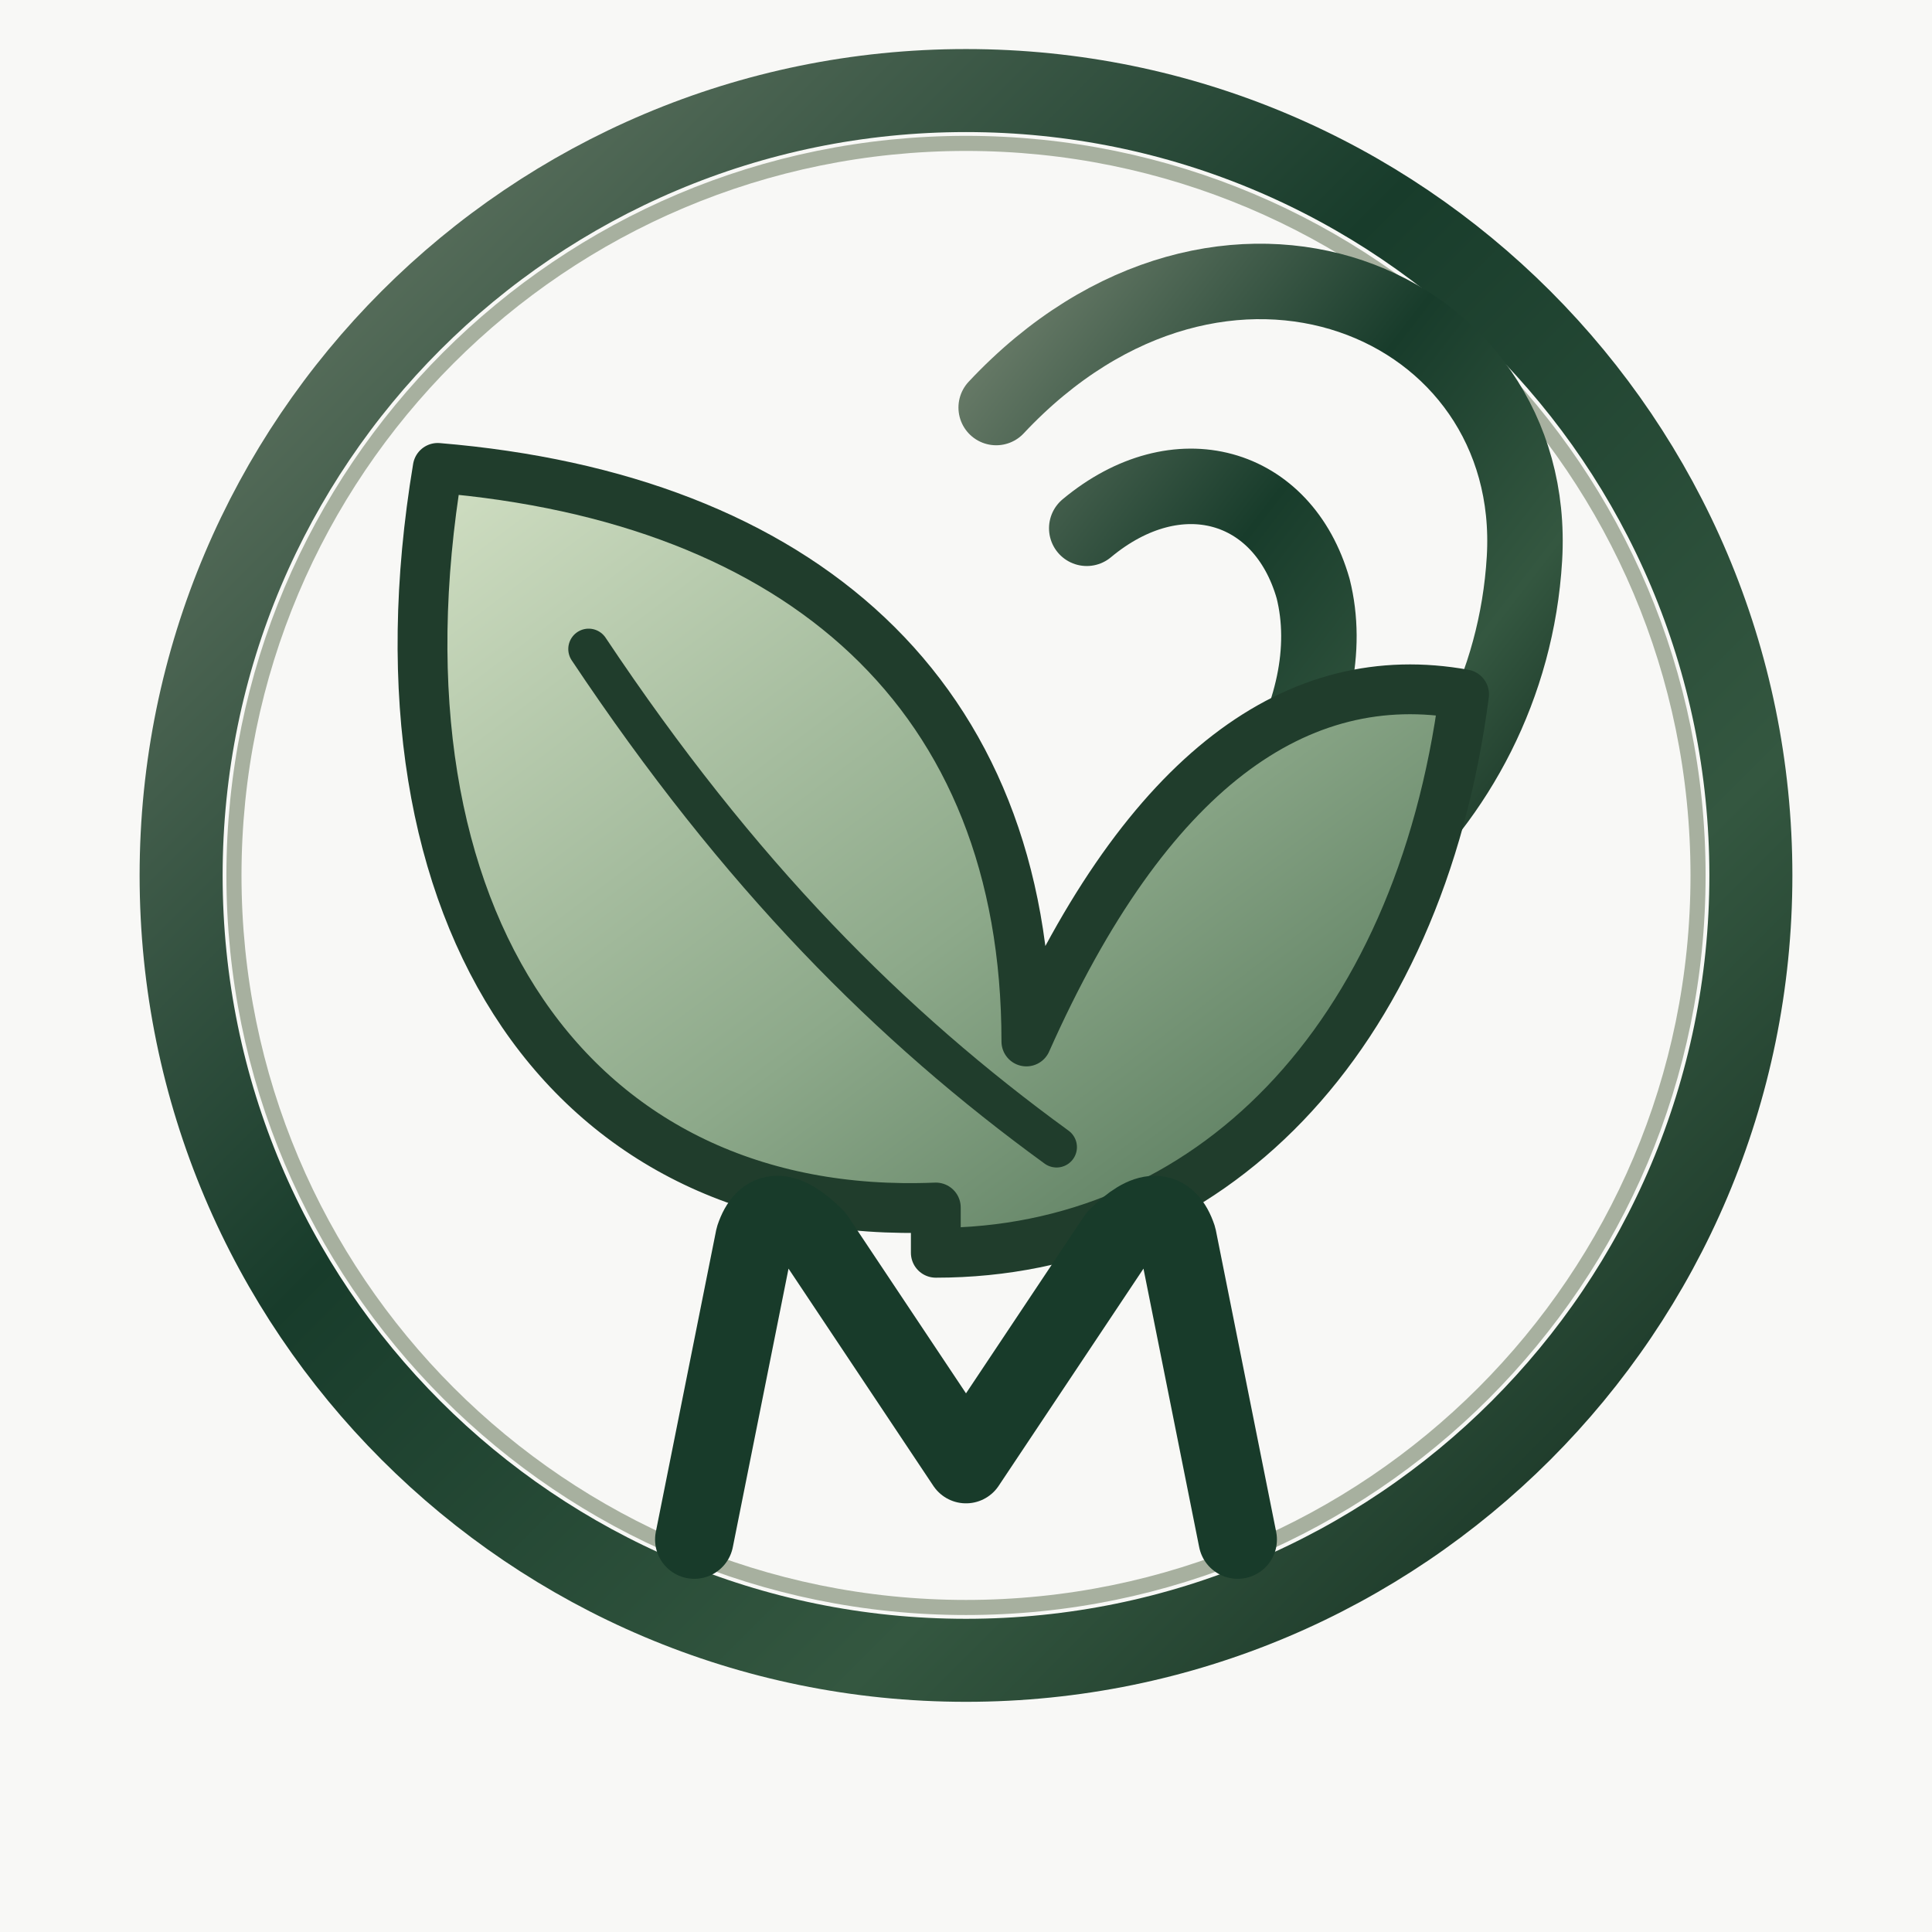
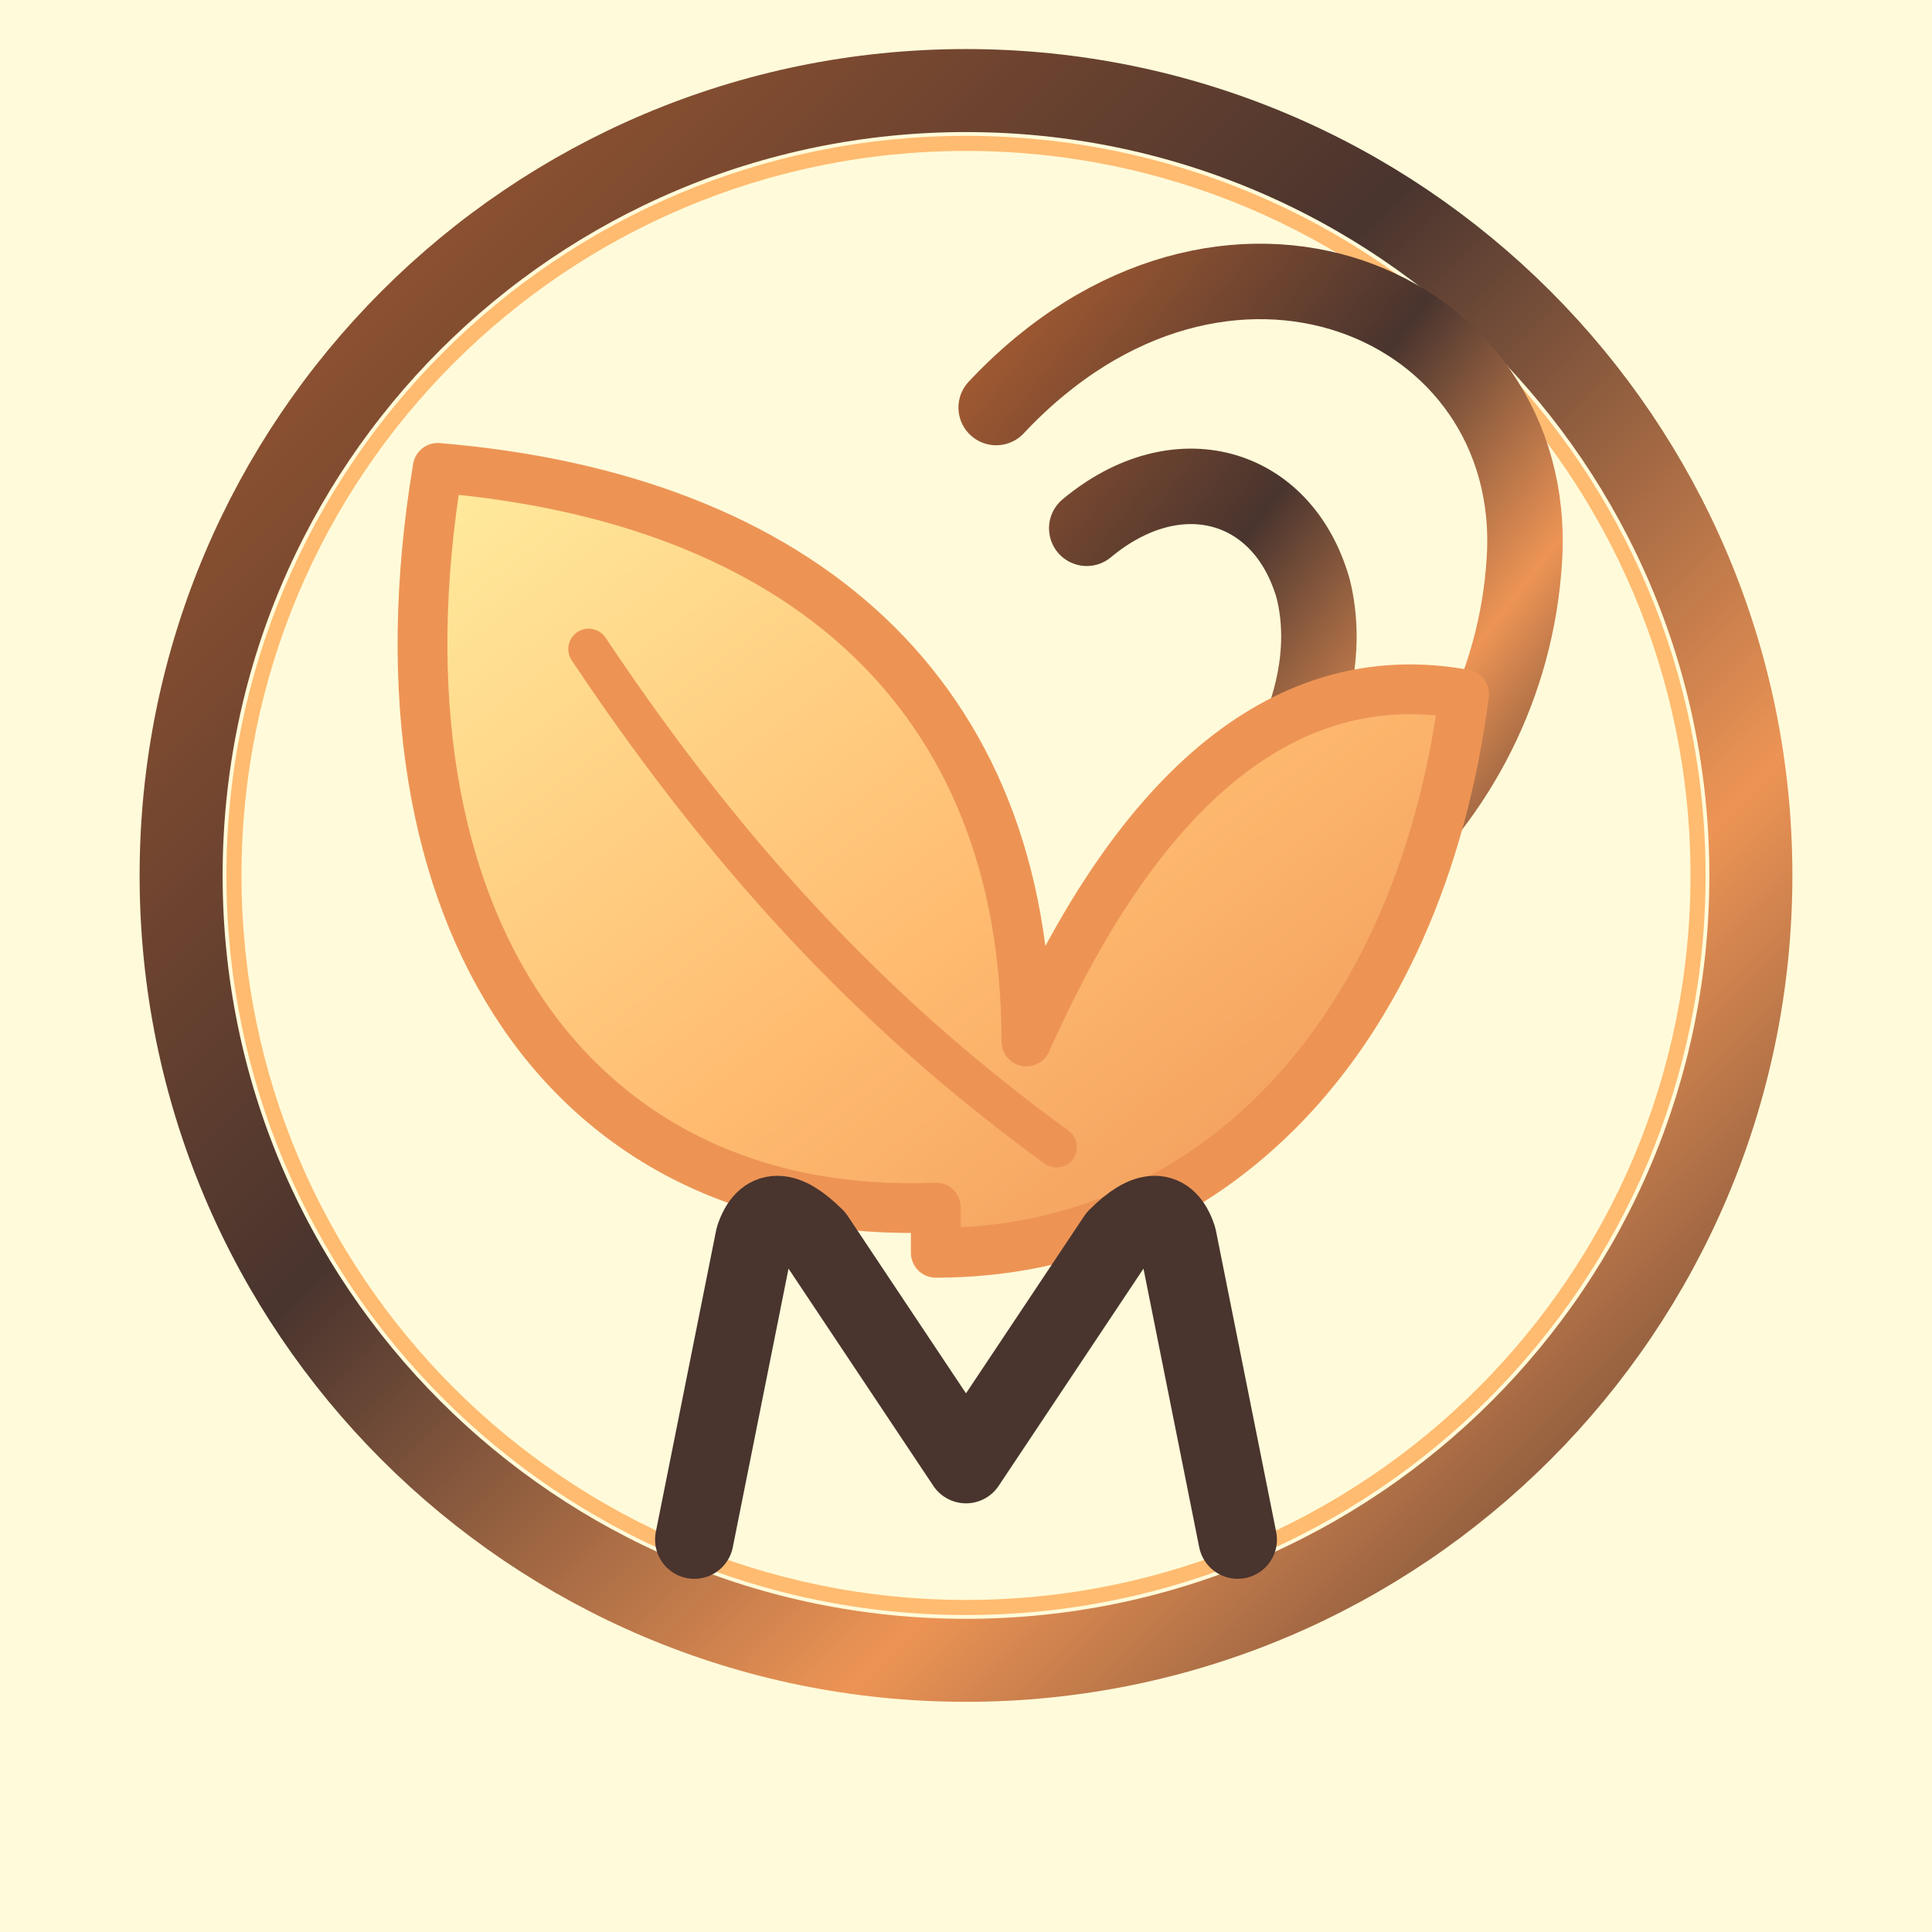
<svg xmlns="http://www.w3.org/2000/svg" viewBox="0 0 128 128">
  <defs>
    <linearGradient id="ring" x1="0" y1="0" x2="1" y2="1">
-       <stop stop-color="#6f806d" />
-       <stop offset=".42" stop-color="#183c2b" />
-       <stop offset=".72" stop-color="#345740" />
-       <stop offset="1" stop-color="#0f281c" />
+       <stop stop-color="#a95d32" />
+       <stop offset=".42" stop-color="#49342e" />
+       <stop offset=".72" stop-color="#ed9455" />
+       <stop offset="1" stop-color="#49342e" />
    </linearGradient>
    <linearGradient id="leaf" x1="0" y1="0" x2="1" y2="1">
-       <stop stop-color="#d1dfc3" />
-       <stop offset=".55" stop-color="#8da98a" />
-       <stop offset="1" stop-color="#496d50" />
+       <stop stop-color="#ffec9e" />
+       <stop offset=".55" stop-color="#ffbb70" />
+       <stop offset="1" stop-color="#ed9455" />
    </linearGradient>
  </defs>
-   <rect width="128" height="128" fill="#f8f8f6" />
-   <circle cx="64" cy="58" r="52" fill="#f8f8f6" stroke="url(#ring)" stroke-width="5.5" />
-   <circle cx="64" cy="58" r="48.5" fill="none" stroke="#a7b09f" stroke-width="1" />
+   <rect width="128" height="128" fill="#fffbda" />
+   <circle cx="64" cy="58" r="52" fill="#fffbda" stroke="url(#ring)" stroke-width="5.5" />
+   <circle cx="64" cy="58" r="48.5" fill="none" stroke="#ffbb70" stroke-width="1" />
  <path d="M66 27c15-16 36-7 35 10-1 17-16 29-29 27 11-7 17-17 15-25-2-7-9-9-15-4" fill="none" stroke="url(#ring)" stroke-width="5" stroke-linecap="round" stroke-linejoin="round" />
-   <path d="M62 80C38 81 24 61 29 31c24 2 39 15 39 38 8-18 18-25 29-23-3 23-17 37-35 37Z" fill="url(#leaf)" stroke="#203d2c" stroke-width="3.3" stroke-linejoin="round" />
-   <path d="M39 43c10 15 20 25 31 33" fill="none" stroke="#203d2c" stroke-width="2.7" stroke-linecap="round" />
-   <path d="M46 102l4-20q1-3 4 0l10 15 10-15q3-3 4 0l4 20" fill="none" stroke="#183b2a" stroke-width="5.2" stroke-linecap="round" stroke-linejoin="round" />
+   <path d="M62 80C38 81 24 61 29 31c24 2 39 15 39 38 8-18 18-25 29-23-3 23-17 37-35 37Z" fill="url(#leaf)" stroke="#ed9455" stroke-width="3.3" stroke-linejoin="round" />
+   <path d="M39 43c10 15 20 25 31 33" fill="none" stroke="#ed9455" stroke-width="2.7" stroke-linecap="round" />
+   <path d="M46 102l4-20q1-3 4 0l10 15 10-15q3-3 4 0l4 20" fill="none" stroke="#49342e" stroke-width="5.2" stroke-linecap="round" stroke-linejoin="round" />
</svg>
